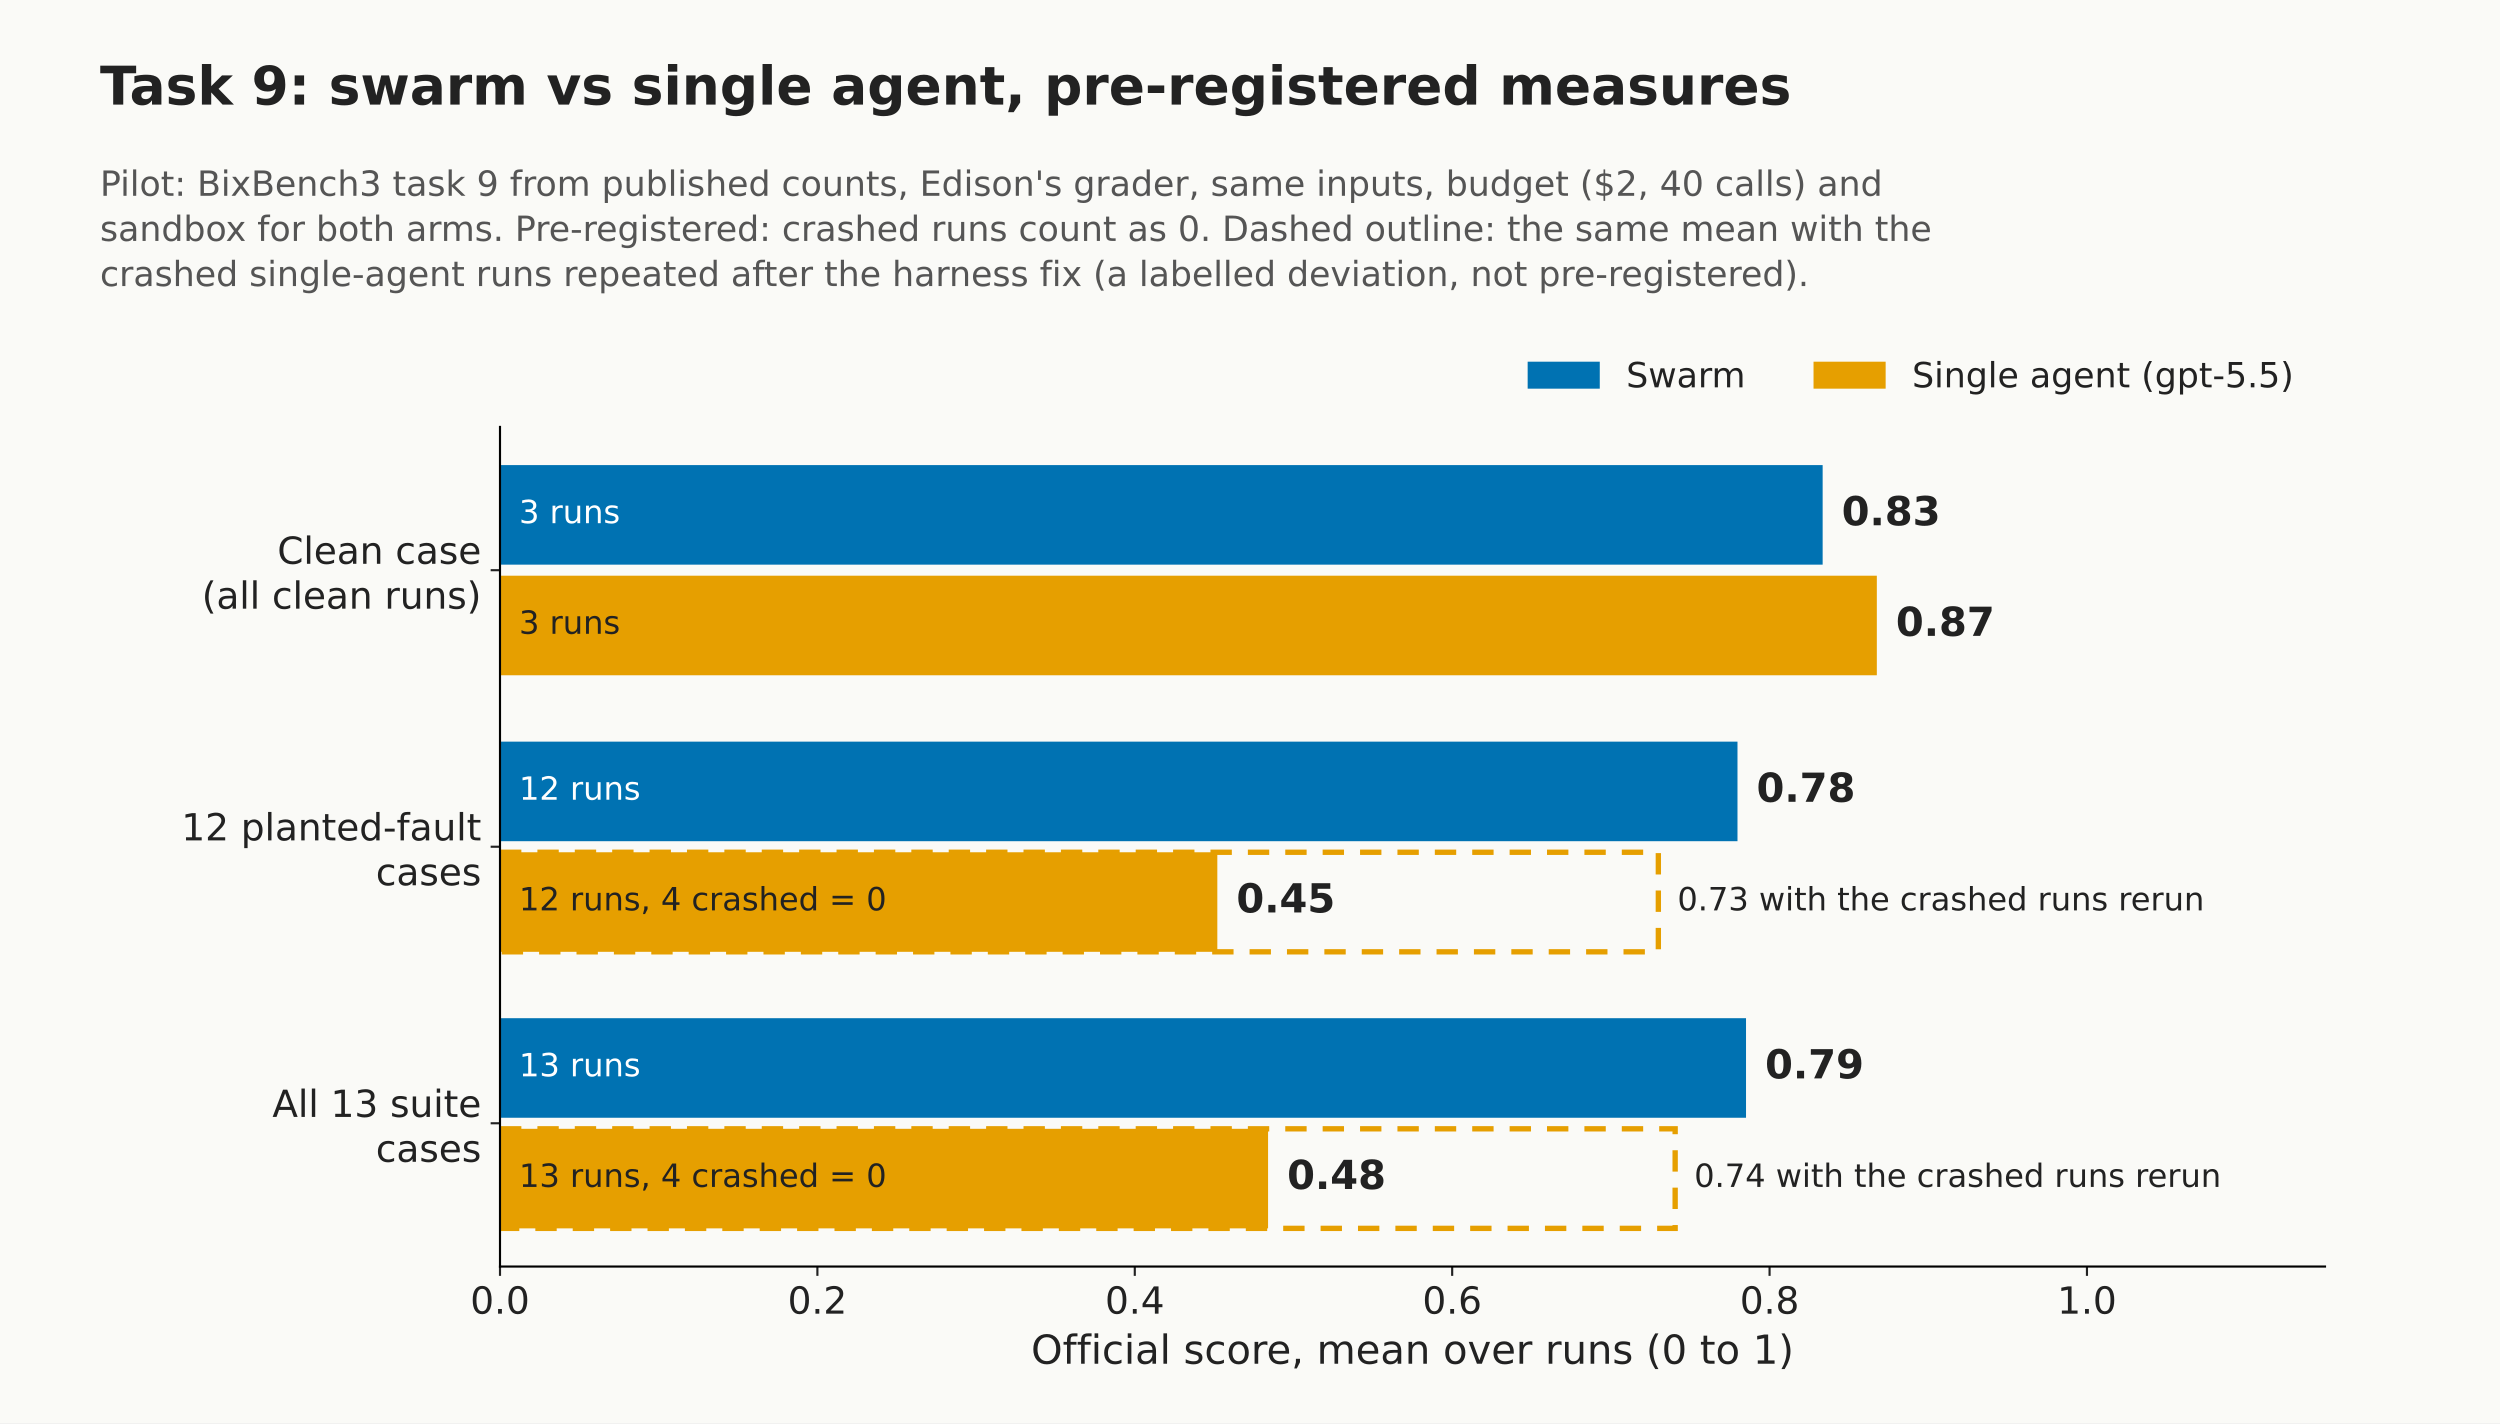
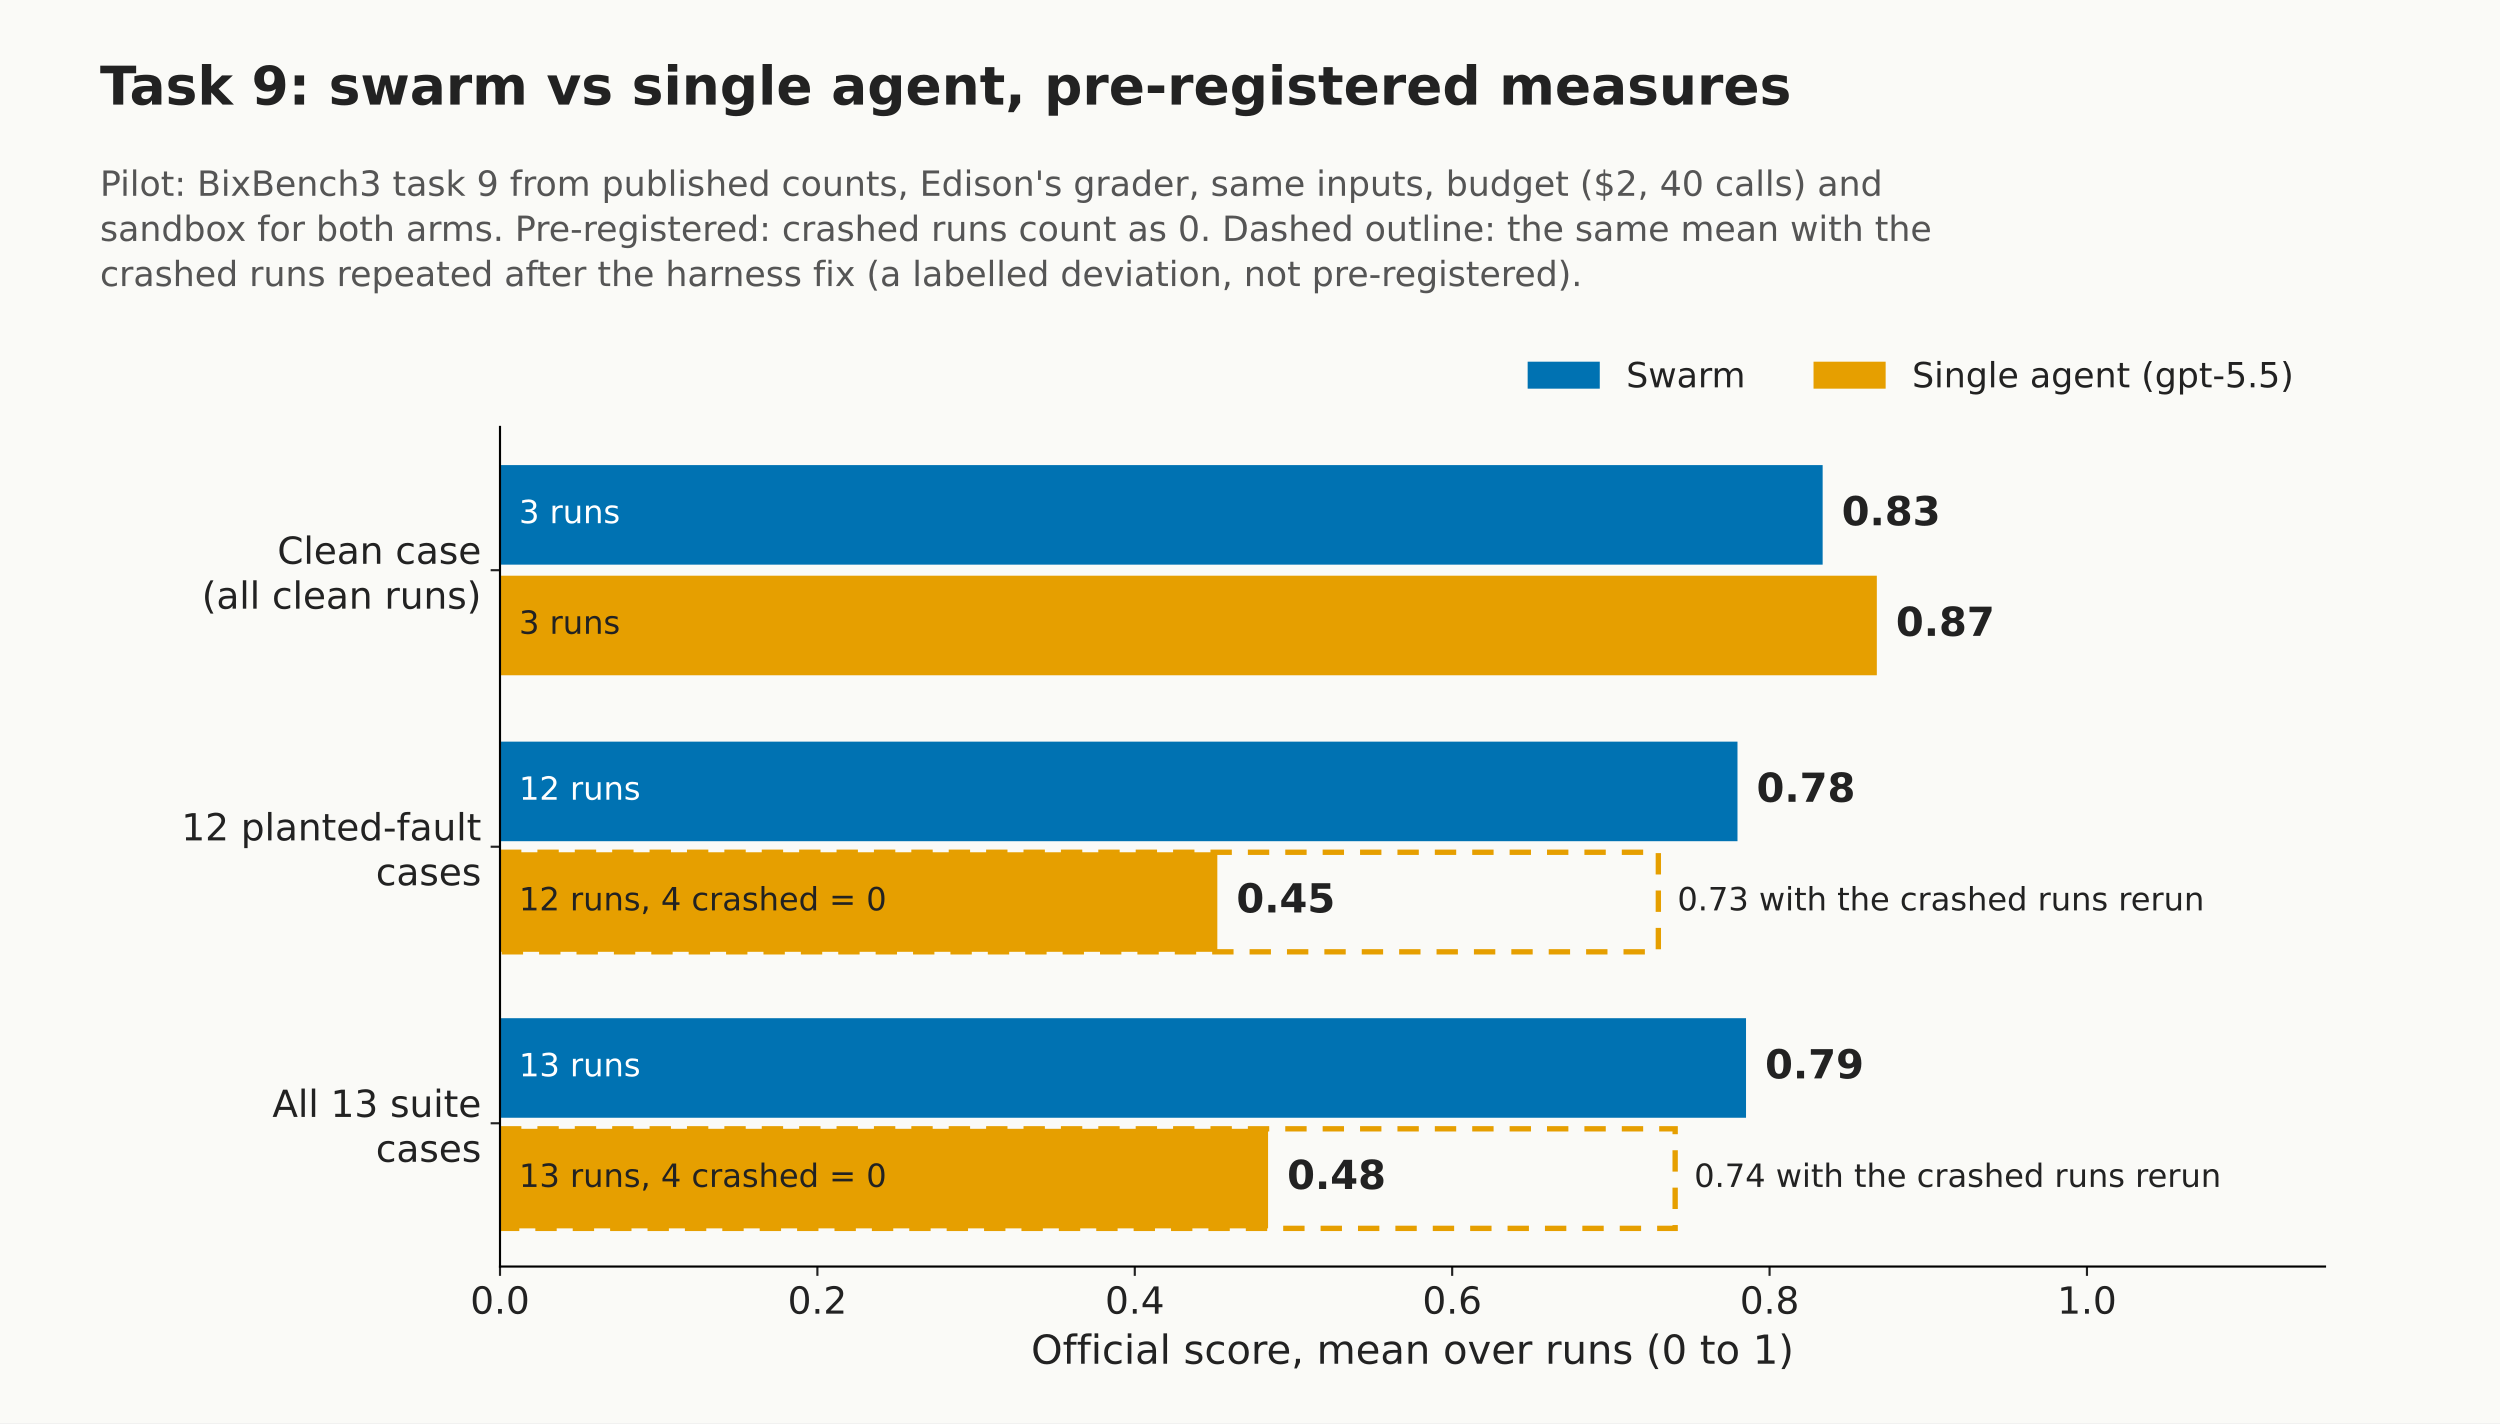
<svg xmlns="http://www.w3.org/2000/svg" xmlns:xlink="http://www.w3.org/1999/xlink" width="936pt" height="532.8pt" viewBox="0 0 936 532.8" version="1.1">
  <defs>
    <style type="text/css">*{stroke-linejoin: round; stroke-linecap: butt}</style>
  </defs>
  <g id="figure_1">
    <g id="patch_1">
      <path d="M 0 532.8  L 936 532.8  L 936 0  L 0 0  z " style="fill: #fafaf7" />
    </g>
    <g id="axes_1">
      <g id="patch_2">
        <path d="M 187.2 474.192  L 870.48 474.192  L 870.48 159.84  L 187.2 159.84  z " style="fill: #fafaf7" />
      </g>
      <g id="patch_3">
-         <path d="M 187.2 319.087  L 620.882 319.087  L 620.882 356.362  L 187.2 356.362  L 187.2 319.087  z " clip-path="url(#p0bea87de16)" style="fill: none; stroke-dasharray: 8,6; stroke-dashoffset: 0; stroke: #e69f00; stroke-width: 2; stroke-linejoin: miter" />
+         <path d="M 187.2 319.087  L 620.882 319.087  L 620.882 356.362  L 187.2 356.362  L 187.2 319.087  z " clip-path="url(#p1074335345)" style="fill: none; stroke-dasharray: 8,6; stroke-dashoffset: 0; stroke: #e69f00; stroke-width: 2; stroke-linejoin: miter" />
      </g>
      <g id="patch_4">
-         <path d="M 187.2 422.628  L 627.177 422.628  L 627.177 459.903  L 187.2 459.903  L 187.2 422.628  z " clip-path="url(#p0bea87de16)" style="fill: none; stroke-dasharray: 8,6; stroke-dashoffset: 0; stroke: #e69f00; stroke-width: 2; stroke-linejoin: miter" />
+         <path d="M 187.2 422.628  L 627.177 422.628  L 627.177 459.903  L 187.2 459.903  L 187.2 422.628  z " clip-path="url(#p1074335345)" style="fill: none; stroke-dasharray: 8,6; stroke-dashoffset: 0; stroke: #e69f00; stroke-width: 2; stroke-linejoin: miter" />
      </g>
      <g id="matplotlib.axis_1">
        <g id="xtick_1">
          <g id="line2d_1">
            <defs>
-               <path id="me409b4941c" d="M 0 0  L 0 3.5  " style="stroke: #222222; stroke-width: 0.8" />
+               <path id="m77ab484f53" d="M 0 0  L 0 3.5  " style="stroke: #222222; stroke-width: 0.8" />
            </defs>
            <g>
-               <use xlink:href="#me409b4941c" x="187.2" y="474.192" style="fill: #222222; stroke: #222222; stroke-width: 0.8" />
+               <use xlink:href="#m77ab484f53" x="187.2" y="474.192" style="fill: #222222; stroke: #222222; stroke-width: 0.8" />
            </g>
          </g>
          <g id="text_1">
            <text style="font-size: 14px; font-family: 'DejaVu Sans', 'Bitstream Vera Sans', 'Computer Modern Sans Serif', 'Lucida Grande', 'Verdana', 'Geneva', 'Lucid', 'Arial', 'Helvetica', 'Avant Garde', sans-serif; text-anchor: middle; fill: #222222" x="187.2" y="491.829" transform="rotate(-0 187.2 491.8287)">0.0</text>
          </g>
        </g>
        <g id="xtick_2">
          <g id="line2d_2">
            <g>
-               <use xlink:href="#me409b4941c" x="306.031" y="474.192" style="fill: #222222; stroke: #222222; stroke-width: 0.8" />
+               <use xlink:href="#m77ab484f53" x="306.031" y="474.192" style="fill: #222222; stroke: #222222; stroke-width: 0.8" />
            </g>
          </g>
          <g id="text_2">
            <text style="font-size: 14px; font-family: 'DejaVu Sans', 'Bitstream Vera Sans', 'Computer Modern Sans Serif', 'Lucida Grande', 'Verdana', 'Geneva', 'Lucid', 'Arial', 'Helvetica', 'Avant Garde', sans-serif; text-anchor: middle; fill: #222222" x="306.031" y="491.829" transform="rotate(-0 306.0313 491.8287)">0.2</text>
          </g>
        </g>
        <g id="xtick_3">
          <g id="line2d_3">
            <g>
-               <use xlink:href="#me409b4941c" x="424.863" y="474.192" style="fill: #222222; stroke: #222222; stroke-width: 0.8" />
+               <use xlink:href="#m77ab484f53" x="424.863" y="474.192" style="fill: #222222; stroke: #222222; stroke-width: 0.8" />
            </g>
          </g>
          <g id="text_3">
            <text style="font-size: 14px; font-family: 'DejaVu Sans', 'Bitstream Vera Sans', 'Computer Modern Sans Serif', 'Lucida Grande', 'Verdana', 'Geneva', 'Lucid', 'Arial', 'Helvetica', 'Avant Garde', sans-serif; text-anchor: middle; fill: #222222" x="424.863" y="491.829" transform="rotate(-0 424.8626 491.8287)">0.4</text>
          </g>
        </g>
        <g id="xtick_4">
          <g id="line2d_4">
            <g>
-               <use xlink:href="#me409b4941c" x="543.694" y="474.192" style="fill: #222222; stroke: #222222; stroke-width: 0.8" />
+               <use xlink:href="#m77ab484f53" x="543.694" y="474.192" style="fill: #222222; stroke: #222222; stroke-width: 0.8" />
            </g>
          </g>
          <g id="text_4">
            <text style="font-size: 14px; font-family: 'DejaVu Sans', 'Bitstream Vera Sans', 'Computer Modern Sans Serif', 'Lucida Grande', 'Verdana', 'Geneva', 'Lucid', 'Arial', 'Helvetica', 'Avant Garde', sans-serif; text-anchor: middle; fill: #222222" x="543.694" y="491.829" transform="rotate(-0 543.6939 491.8287)">0.6</text>
          </g>
        </g>
        <g id="xtick_5">
          <g id="line2d_5">
            <g>
-               <use xlink:href="#me409b4941c" x="662.525" y="474.192" style="fill: #222222; stroke: #222222; stroke-width: 0.8" />
+               <use xlink:href="#m77ab484f53" x="662.525" y="474.192" style="fill: #222222; stroke: #222222; stroke-width: 0.8" />
            </g>
          </g>
          <g id="text_5">
            <text style="font-size: 14px; font-family: 'DejaVu Sans', 'Bitstream Vera Sans', 'Computer Modern Sans Serif', 'Lucida Grande', 'Verdana', 'Geneva', 'Lucid', 'Arial', 'Helvetica', 'Avant Garde', sans-serif; text-anchor: middle; fill: #222222" x="662.525" y="491.829" transform="rotate(-0 662.5252 491.8287)">0.8</text>
          </g>
        </g>
        <g id="xtick_6">
          <g id="line2d_6">
            <g>
-               <use xlink:href="#me409b4941c" x="781.357" y="474.192" style="fill: #222222; stroke: #222222; stroke-width: 0.8" />
+               <use xlink:href="#m77ab484f53" x="781.357" y="474.192" style="fill: #222222; stroke: #222222; stroke-width: 0.8" />
            </g>
          </g>
          <g id="text_6">
            <text style="font-size: 14px; font-family: 'DejaVu Sans', 'Bitstream Vera Sans', 'Computer Modern Sans Serif', 'Lucida Grande', 'Verdana', 'Geneva', 'Lucid', 'Arial', 'Helvetica', 'Avant Garde', sans-serif; text-anchor: middle; fill: #222222" x="781.357" y="491.829" transform="rotate(-0 781.3565 491.8287)">1.0</text>
          </g>
        </g>
        <g id="text_7">
          <text style="font-size: 15px; font-family: 'DejaVu Sans', 'Bitstream Vera Sans', 'Computer Modern Sans Serif', 'Lucida Grande', 'Verdana', 'Geneva', 'Lucid', 'Arial', 'Helvetica', 'Avant Garde', sans-serif; text-anchor: middle; fill: #222222" x="528.84" y="510.59" transform="rotate(-0 528.84 510.5897)">Official score, mean over runs (0 to 1)</text>
        </g>
      </g>
      <g id="matplotlib.axis_2">
        <g id="ytick_1">
          <g id="line2d_7">
            <defs>
-               <path id="me25ea8d58f" d="M 0 0  L -3.5 0  " style="stroke: #222222; stroke-width: 0.8" />
+               <path id="m6b7663666b" d="M 0 0  L -3.5 0  " style="stroke: #222222; stroke-width: 0.8" />
            </defs>
            <g>
-               <use xlink:href="#me25ea8d58f" x="187.2" y="213.474" style="fill: #222222; stroke: #222222; stroke-width: 0.8" />
+               <use xlink:href="#m6b7663666b" x="187.2" y="213.474" style="fill: #222222; stroke: #222222; stroke-width: 0.8" />
            </g>
          </g>
          <g id="text_8">
            <text style="font-size: 14px; font-family: 'DejaVu Sans', 'Bitstream Vera Sans', 'Computer Modern Sans Serif', 'Lucida Grande', 'Verdana', 'Geneva', 'Lucid', 'Arial', 'Helvetica', 'Avant Garde', sans-serif; fill: #222222" transform="translate(103.8344 211.0922)">Clean case</text>
            <text style="font-size: 14px; font-family: 'DejaVu Sans', 'Bitstream Vera Sans', 'Computer Modern Sans Serif', 'Lucida Grande', 'Verdana', 'Geneva', 'Lucid', 'Arial', 'Helvetica', 'Avant Garde', sans-serif; fill: #222222" transform="translate(75.57188 227.896)">(all clean runs)</text>
          </g>
        </g>
        <g id="ytick_2">
          <g id="line2d_8">
            <g>
-               <use xlink:href="#me25ea8d58f" x="187.2" y="317.016" style="fill: #222222; stroke: #222222; stroke-width: 0.8" />
+               <use xlink:href="#m6b7663666b" x="187.2" y="317.016" style="fill: #222222; stroke: #222222; stroke-width: 0.8" />
            </g>
          </g>
          <g id="text_9">
            <text style="font-size: 14px; font-family: 'DejaVu Sans', 'Bitstream Vera Sans', 'Computer Modern Sans Serif', 'Lucida Grande', 'Verdana', 'Geneva', 'Lucid', 'Arial', 'Helvetica', 'Avant Garde', sans-serif; fill: #222222" transform="translate(67.90687 314.6342)">12 planted-fault</text>
            <text style="font-size: 14px; font-family: 'DejaVu Sans', 'Bitstream Vera Sans', 'Computer Modern Sans Serif', 'Lucida Grande', 'Verdana', 'Geneva', 'Lucid', 'Arial', 'Helvetica', 'Avant Garde', sans-serif; fill: #222222" transform="translate(140.7222 331.437)">cases</text>
          </g>
        </g>
        <g id="ytick_3">
          <g id="line2d_9">
            <g>
-               <use xlink:href="#me25ea8d58f" x="187.2" y="420.558" style="fill: #222222; stroke: #222222; stroke-width: 0.8" />
+               <use xlink:href="#m6b7663666b" x="187.2" y="420.558" style="fill: #222222; stroke: #222222; stroke-width: 0.8" />
            </g>
          </g>
          <g id="text_10">
            <text style="font-size: 14px; font-family: 'DejaVu Sans', 'Bitstream Vera Sans', 'Computer Modern Sans Serif', 'Lucida Grande', 'Verdana', 'Geneva', 'Lucid', 'Arial', 'Helvetica', 'Avant Garde', sans-serif; fill: #222222" transform="translate(101.9728 418.1757)">All 13 suite</text>
            <text style="font-size: 14px; font-family: 'DejaVu Sans', 'Bitstream Vera Sans', 'Computer Modern Sans Serif', 'Lucida Grande', 'Verdana', 'Geneva', 'Lucid', 'Arial', 'Helvetica', 'Avant Garde', sans-serif; fill: #222222" transform="translate(140.7222 434.9785)">cases</text>
          </g>
        </g>
      </g>
      <g id="patch_5">
-         <path d="M 187.2 174.129  L 682.398 174.129  L 682.398 211.404  L 187.2 211.404  z " clip-path="url(#p0bea87de16)" style="fill: #0072b2" />
+         <path d="M 187.2 174.129  L 682.398 174.129  L 682.398 211.404  L 187.2 211.404  z " clip-path="url(#p1074335345)" style="fill: #0072b2" />
      </g>
      <g id="patch_6">
-         <path d="M 187.2 215.545  L 702.685 215.545  L 702.685 252.82  L 187.2 252.82  z " clip-path="url(#p0bea87de16)" style="fill: #e69f00" />
+         <path d="M 187.2 215.545  L 702.685 215.545  L 702.685 252.82  L 187.2 252.82  z " clip-path="url(#p1074335345)" style="fill: #e69f00" />
      </g>
      <g id="patch_7">
-         <path d="M 187.2 277.67  L 650.514 277.67  L 650.514 314.945  L 187.2 314.945  z " clip-path="url(#p0bea87de16)" style="fill: #0072b2" />
+         <path d="M 187.2 277.67  L 650.514 277.67  L 650.514 314.945  L 187.2 314.945  z " clip-path="url(#p1074335345)" style="fill: #0072b2" />
      </g>
      <g id="patch_8">
-         <path d="M 187.2 319.087  L 455.768 319.087  L 455.768 356.362  L 187.2 356.362  z " clip-path="url(#p0bea87de16)" style="fill: #e69f00" />
+         <path d="M 187.2 319.087  L 455.768 319.087  L 455.768 356.362  L 187.2 356.362  z " clip-path="url(#p1074335345)" style="fill: #e69f00" />
      </g>
      <g id="patch_9">
-         <path d="M 187.2 381.212  L 653.71 381.212  L 653.71 418.487  L 187.2 418.487  z " clip-path="url(#p0bea87de16)" style="fill: #0072b2" />
+         <path d="M 187.2 381.212  L 653.71 381.212  L 653.71 418.487  L 187.2 418.487  z " clip-path="url(#p1074335345)" style="fill: #0072b2" />
      </g>
      <g id="patch_10">
-         <path d="M 187.2 422.628  L 474.764 422.628  L 474.764 459.903  L 187.2 459.903  z " clip-path="url(#p0bea87de16)" style="fill: #e69f00" />
+         <path d="M 187.2 422.628  L 474.764 422.628  L 474.764 459.903  L 187.2 459.903  z " clip-path="url(#p1074335345)" style="fill: #e69f00" />
      </g>
      <g id="patch_11">
        <path d="M 187.2 474.192  L 187.2 159.84  " style="fill: none; stroke: #000000; stroke-width: 0.8; stroke-linejoin: miter; stroke-linecap: square" />
      </g>
      <g id="patch_12">
        <path d="M 187.2 474.192  L 870.48 474.192  " style="fill: none; stroke: #000000; stroke-width: 0.8; stroke-linejoin: miter; stroke-linecap: square" />
      </g>
      <g id="text_11">
        <text style="font-size: 12px; font-family: 'DejaVu Sans', 'Bitstream Vera Sans', 'Computer Modern Sans Serif', 'Lucida Grande', 'Verdana', 'Geneva', 'Lucid', 'Arial', 'Helvetica', 'Avant Garde', sans-serif; text-anchor: start; fill: #ffffff" x="194.33" y="195.883" transform="rotate(-0 194.3299 195.8834)">3 runs</text>
      </g>
      <g id="text_12">
        <text style="font-weight: 700; font-size: 15px; font-family: 'DejaVu Sans', 'Bitstream Vera Sans', 'Computer Modern Sans Serif', 'Lucida Grande', 'Verdana', 'Geneva', 'Lucid', 'Arial', 'Helvetica', 'Avant Garde', sans-serif; text-anchor: start; fill: #222222" x="689.528" y="196.663" transform="rotate(-0 689.5281 196.6627)">0.83</text>
      </g>
      <g id="text_13">
        <text style="font-size: 12px; font-family: 'DejaVu Sans', 'Bitstream Vera Sans', 'Computer Modern Sans Serif', 'Lucida Grande', 'Verdana', 'Geneva', 'Lucid', 'Arial', 'Helvetica', 'Avant Garde', sans-serif; text-anchor: start; fill: #222222" x="194.33" y="237.3" transform="rotate(-0 194.3299 237.3)">3 runs</text>
      </g>
      <g id="text_14">
        <text style="font-weight: 700; font-size: 15px; font-family: 'DejaVu Sans', 'Bitstream Vera Sans', 'Computer Modern Sans Serif', 'Lucida Grande', 'Verdana', 'Geneva', 'Lucid', 'Arial', 'Helvetica', 'Avant Garde', sans-serif; text-anchor: start; fill: #222222" x="709.815" y="238.079" transform="rotate(-0 709.8146 238.0793)">0.87</text>
      </g>
      <g id="text_15">
        <text style="font-size: 12px; font-family: 'DejaVu Sans', 'Bitstream Vera Sans', 'Computer Modern Sans Serif', 'Lucida Grande', 'Verdana', 'Geneva', 'Lucid', 'Arial', 'Helvetica', 'Avant Garde', sans-serif; text-anchor: start; fill: #ffffff" x="194.33" y="299.425" transform="rotate(-0 194.3299 299.4249)">12 runs</text>
      </g>
      <g id="text_16">
        <text style="font-weight: 700; font-size: 15px; font-family: 'DejaVu Sans', 'Bitstream Vera Sans', 'Computer Modern Sans Serif', 'Lucida Grande', 'Verdana', 'Geneva', 'Lucid', 'Arial', 'Helvetica', 'Avant Garde', sans-serif; text-anchor: start; fill: #222222" x="657.644" y="300.204" transform="rotate(-0 657.6436 300.2042)">0.78</text>
      </g>
      <g id="text_17">
        <text style="font-size: 12px; font-family: 'DejaVu Sans', 'Bitstream Vera Sans', 'Computer Modern Sans Serif', 'Lucida Grande', 'Verdana', 'Geneva', 'Lucid', 'Arial', 'Helvetica', 'Avant Garde', sans-serif; text-anchor: start; fill: #222222" x="628.012" y="340.842" transform="rotate(-0 628.0122 340.842)">0.73 with the crashed runs rerun</text>
      </g>
      <g id="text_18">
        <text style="font-size: 12px; font-family: 'DejaVu Sans', 'Bitstream Vera Sans', 'Computer Modern Sans Serif', 'Lucida Grande', 'Verdana', 'Geneva', 'Lucid', 'Arial', 'Helvetica', 'Avant Garde', sans-serif; text-anchor: start; fill: #222222" x="194.33" y="340.842" transform="rotate(-0 194.3299 340.842)">12 runs, 4 crashed = 0</text>
      </g>
      <g id="text_19">
        <text style="font-weight: 700; font-size: 15px; font-family: 'DejaVu Sans', 'Bitstream Vera Sans', 'Computer Modern Sans Serif', 'Lucida Grande', 'Verdana', 'Geneva', 'Lucid', 'Arial', 'Helvetica', 'Avant Garde', sans-serif; text-anchor: start; fill: #222222" x="462.897" y="341.621" transform="rotate(-0 462.8975 341.6208)">0.45</text>
      </g>
      <g id="text_20">
        <text style="font-size: 12px; font-family: 'DejaVu Sans', 'Bitstream Vera Sans', 'Computer Modern Sans Serif', 'Lucida Grande', 'Verdana', 'Geneva', 'Lucid', 'Arial', 'Helvetica', 'Avant Garde', sans-serif; text-anchor: start; fill: #ffffff" x="194.33" y="402.966" transform="rotate(-0 194.3299 402.9664)">13 runs</text>
      </g>
      <g id="text_21">
        <text style="font-weight: 700; font-size: 15px; font-family: 'DejaVu Sans', 'Bitstream Vera Sans', 'Computer Modern Sans Serif', 'Lucida Grande', 'Verdana', 'Geneva', 'Lucid', 'Arial', 'Helvetica', 'Avant Garde', sans-serif; text-anchor: start; fill: #222222" x="660.84" y="403.746" transform="rotate(-0 660.8397 403.7457)">0.79</text>
      </g>
      <g id="text_22">
        <text style="font-size: 12px; font-family: 'DejaVu Sans', 'Bitstream Vera Sans', 'Computer Modern Sans Serif', 'Lucida Grande', 'Verdana', 'Geneva', 'Lucid', 'Arial', 'Helvetica', 'Avant Garde', sans-serif; text-anchor: start; fill: #222222" x="634.307" y="444.383" transform="rotate(-0 634.3073 444.3835)">0.74 with the crashed runs rerun</text>
      </g>
      <g id="text_23">
        <text style="font-size: 12px; font-family: 'DejaVu Sans', 'Bitstream Vera Sans', 'Computer Modern Sans Serif', 'Lucida Grande', 'Verdana', 'Geneva', 'Lucid', 'Arial', 'Helvetica', 'Avant Garde', sans-serif; text-anchor: start; fill: #222222" x="194.33" y="444.383" transform="rotate(-0 194.3299 444.3835)">13 runs, 4 crashed = 0</text>
      </g>
      <g id="text_24">
        <text style="font-weight: 700; font-size: 15px; font-family: 'DejaVu Sans', 'Bitstream Vera Sans', 'Computer Modern Sans Serif', 'Lucida Grande', 'Verdana', 'Geneva', 'Lucid', 'Arial', 'Helvetica', 'Avant Garde', sans-serif; text-anchor: start; fill: #222222" x="481.894" y="445.162" transform="rotate(-0 481.8938 445.1623)">0.48</text>
      </g>
      <g id="legend_1">
        <g id="patch_13">
          <path d="M 572.455 145.017  L 598.455 145.017  L 598.455 135.917  L 572.455 135.917  z " style="fill: #0072b2; stroke: #0072b2; stroke-linejoin: miter" />
        </g>
        <g id="text_25">
          <text style="font-size: 13px; font-family: 'DejaVu Sans', 'Bitstream Vera Sans', 'Computer Modern Sans Serif', 'Lucida Grande', 'Verdana', 'Geneva', 'Lucid', 'Arial', 'Helvetica', 'Avant Garde', sans-serif; text-anchor: start; fill: #222222" x="608.855" y="145.017" transform="rotate(-0 608.855 145.017)">Swarm</text>
        </g>
        <g id="patch_14">
          <path d="M 679.486 145.017  L 705.486 145.017  L 705.486 135.917  L 679.486 135.917  z " style="fill: #e69f00; stroke: #e69f00; stroke-linejoin: miter" />
        </g>
        <g id="text_26">
          <text style="font-size: 13px; font-family: 'DejaVu Sans', 'Bitstream Vera Sans', 'Computer Modern Sans Serif', 'Lucida Grande', 'Verdana', 'Geneva', 'Lucid', 'Arial', 'Helvetica', 'Avant Garde', sans-serif; text-anchor: start; fill: #222222" x="715.886" y="145.017" transform="rotate(-0 715.8856 145.017)">Single agent (gpt-5.5)</text>
        </g>
      </g>
    </g>
    <g id="text_27">
      <text style="font-weight: 700; font-size: 20px; font-family: 'DejaVu Sans', 'Bitstream Vera Sans', 'Computer Modern Sans Serif', 'Lucida Grande', 'Verdana', 'Geneva', 'Lucid', 'Arial', 'Helvetica', 'Avant Garde', sans-serif; text-anchor: start; fill: #222222" x="37.44" y="39.173" transform="rotate(-0 37.44 39.17287)">Task 9: swarm vs single agent, pre-registered measures</text>
    </g>
    <g id="text_28">
      <text style="font-size: 13px; font-family: 'DejaVu Sans', 'Bitstream Vera Sans', 'Computer Modern Sans Serif', 'Lucida Grande', 'Verdana', 'Geneva', 'Lucid', 'Arial', 'Helvetica', 'Avant Garde', sans-serif; fill: #555555" transform="translate(37.44 73.30919)">Pilot: BixBench3 task 9 from published counts, Edison's grader, same inputs, budget ($2, 40 calls) and</text>
      <text style="font-size: 13px; font-family: 'DejaVu Sans', 'Bitstream Vera Sans', 'Computer Modern Sans Serif', 'Lucida Grande', 'Verdana', 'Geneva', 'Lucid', 'Arial', 'Helvetica', 'Avant Garde', sans-serif; fill: #555555" transform="translate(37.44 90.20919)">sandbox for both arms. Pre-registered: crashed runs count as 0. Dashed outline: the same mean with the</text>
-       <text style="font-size: 13px; font-family: 'DejaVu Sans', 'Bitstream Vera Sans', 'Computer Modern Sans Serif', 'Lucida Grande', 'Verdana', 'Geneva', 'Lucid', 'Arial', 'Helvetica', 'Avant Garde', sans-serif; fill: #555555" transform="translate(37.44 107.1092)">crashed single-agent runs repeated after the harness fix (a labelled deviation, not pre-registered).</text>
+       <text style="font-size: 13px; font-family: 'DejaVu Sans', 'Bitstream Vera Sans', 'Computer Modern Sans Serif', 'Lucida Grande', 'Verdana', 'Geneva', 'Lucid', 'Arial', 'Helvetica', 'Avant Garde', sans-serif; fill: #555555" transform="translate(37.44 107.1092)">crashed runs repeated after the harness fix (a labelled deviation, not pre-registered).</text>
    </g>
  </g>
  <defs>
-     <clipPath id="p0bea87de16">
+     <clipPath id="p1074335345">
      <rect x="187.2" y="159.84" width="683.28" height="314.352" />
    </clipPath>
  </defs>
</svg>
